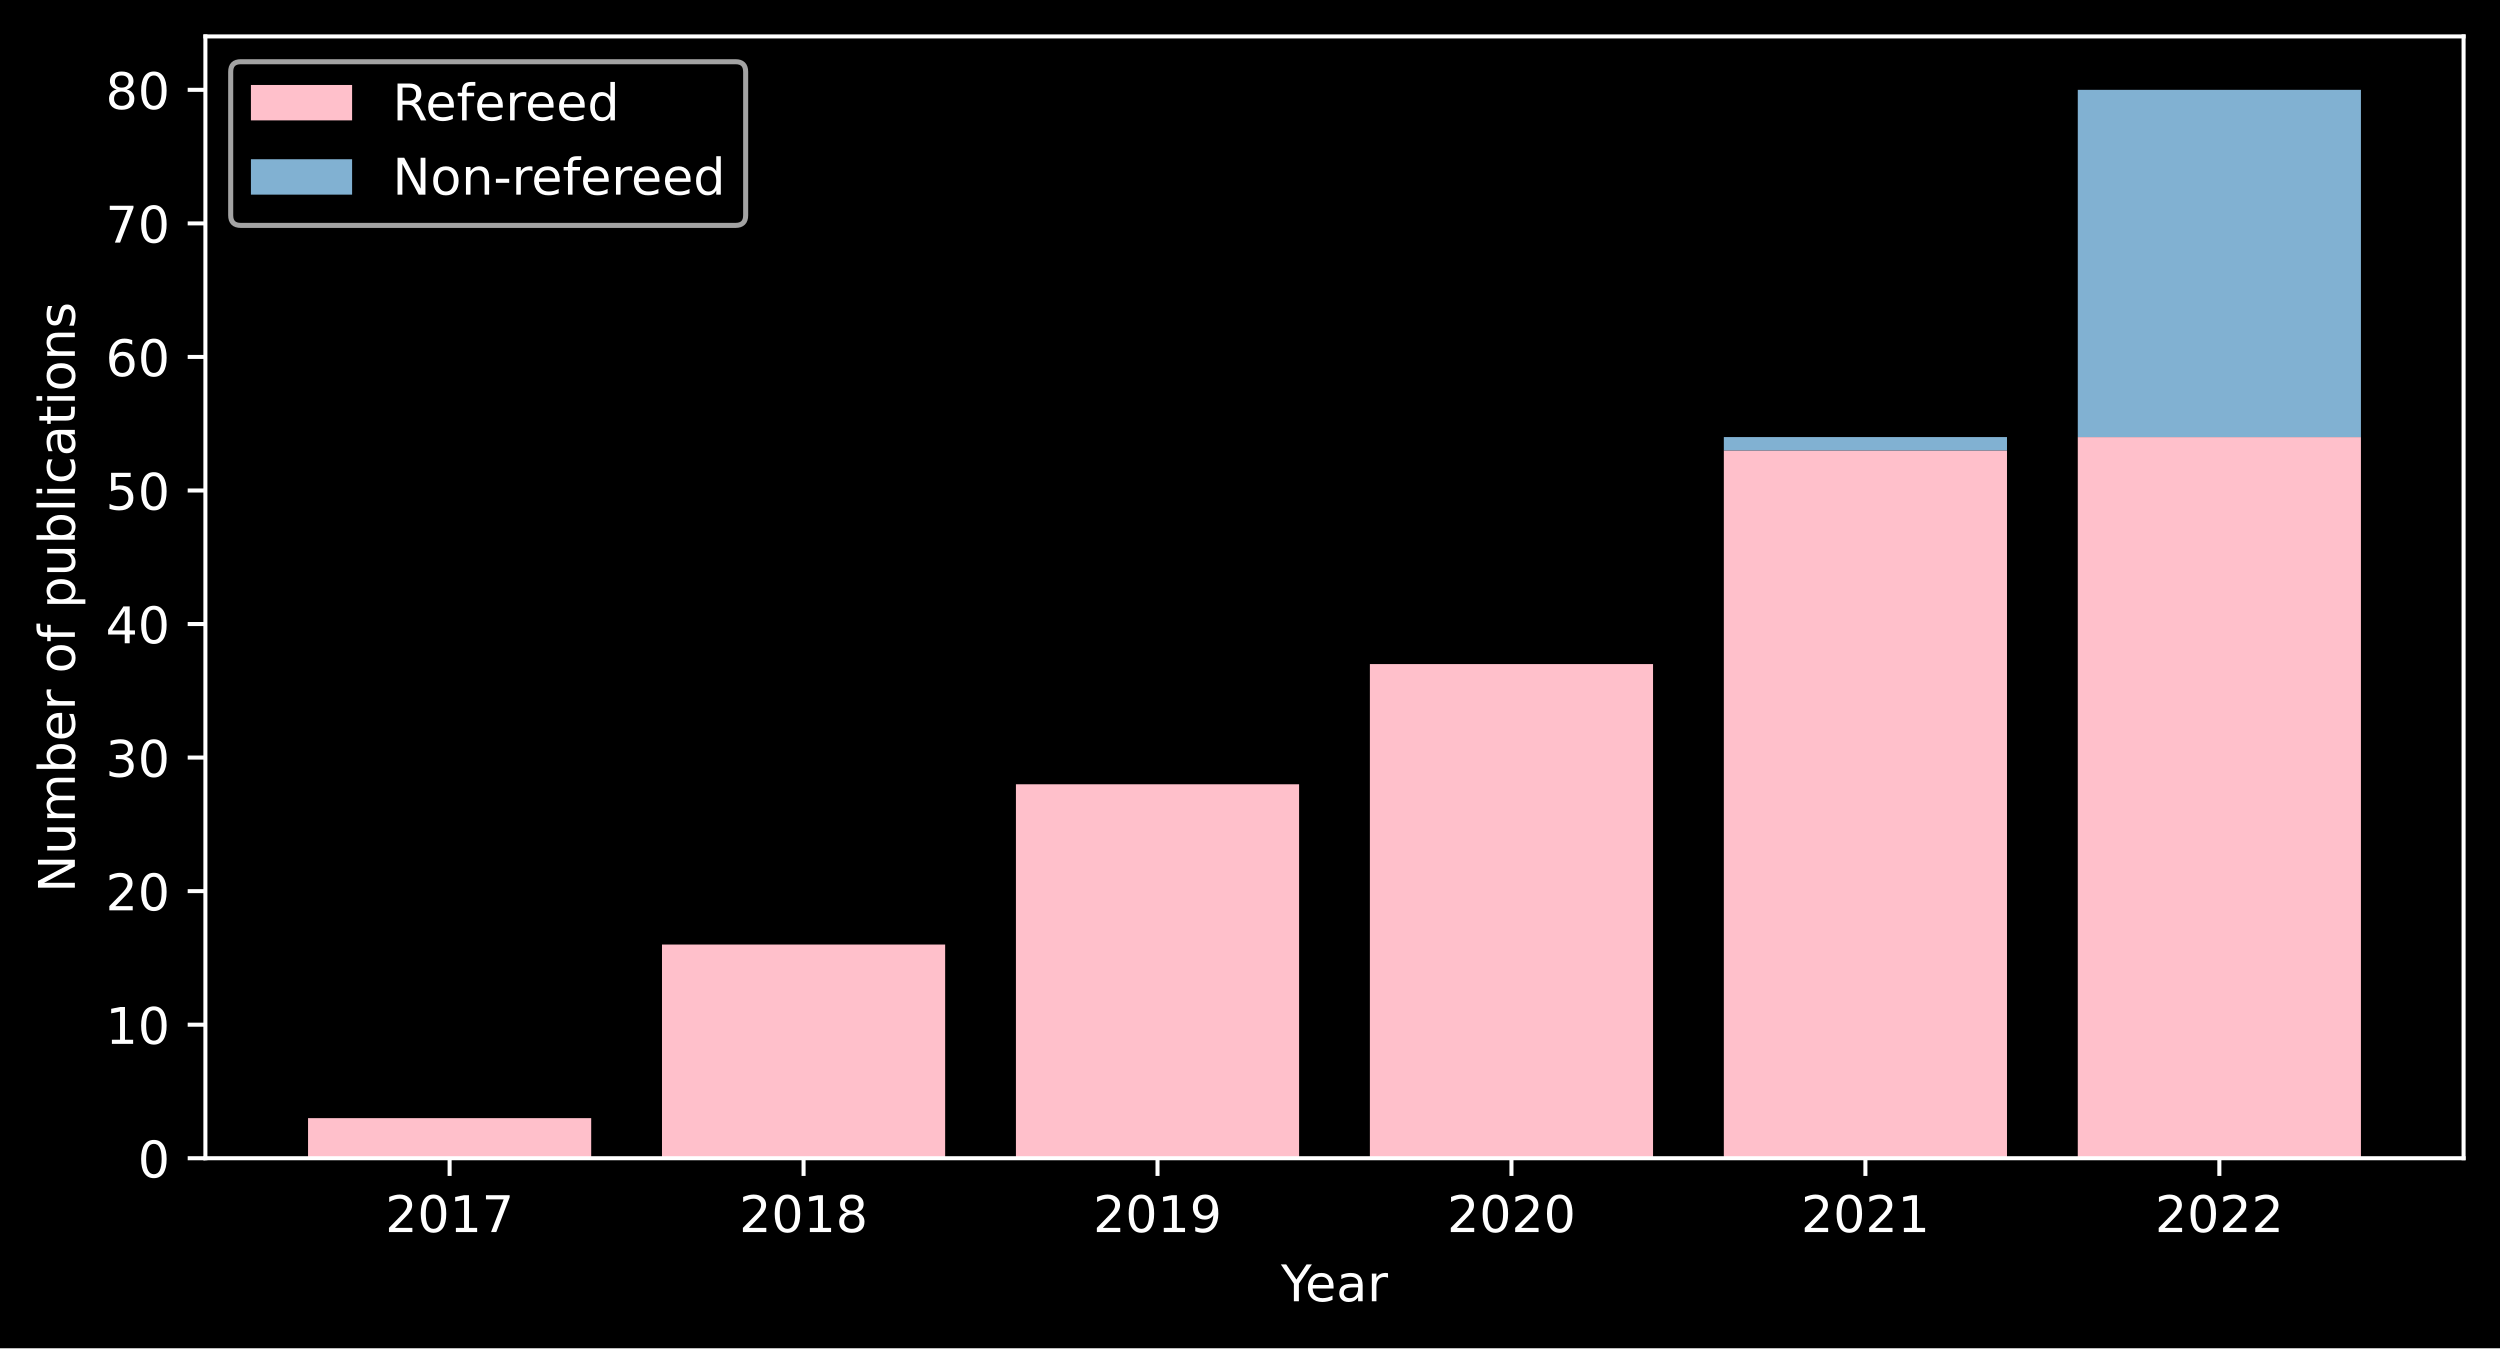
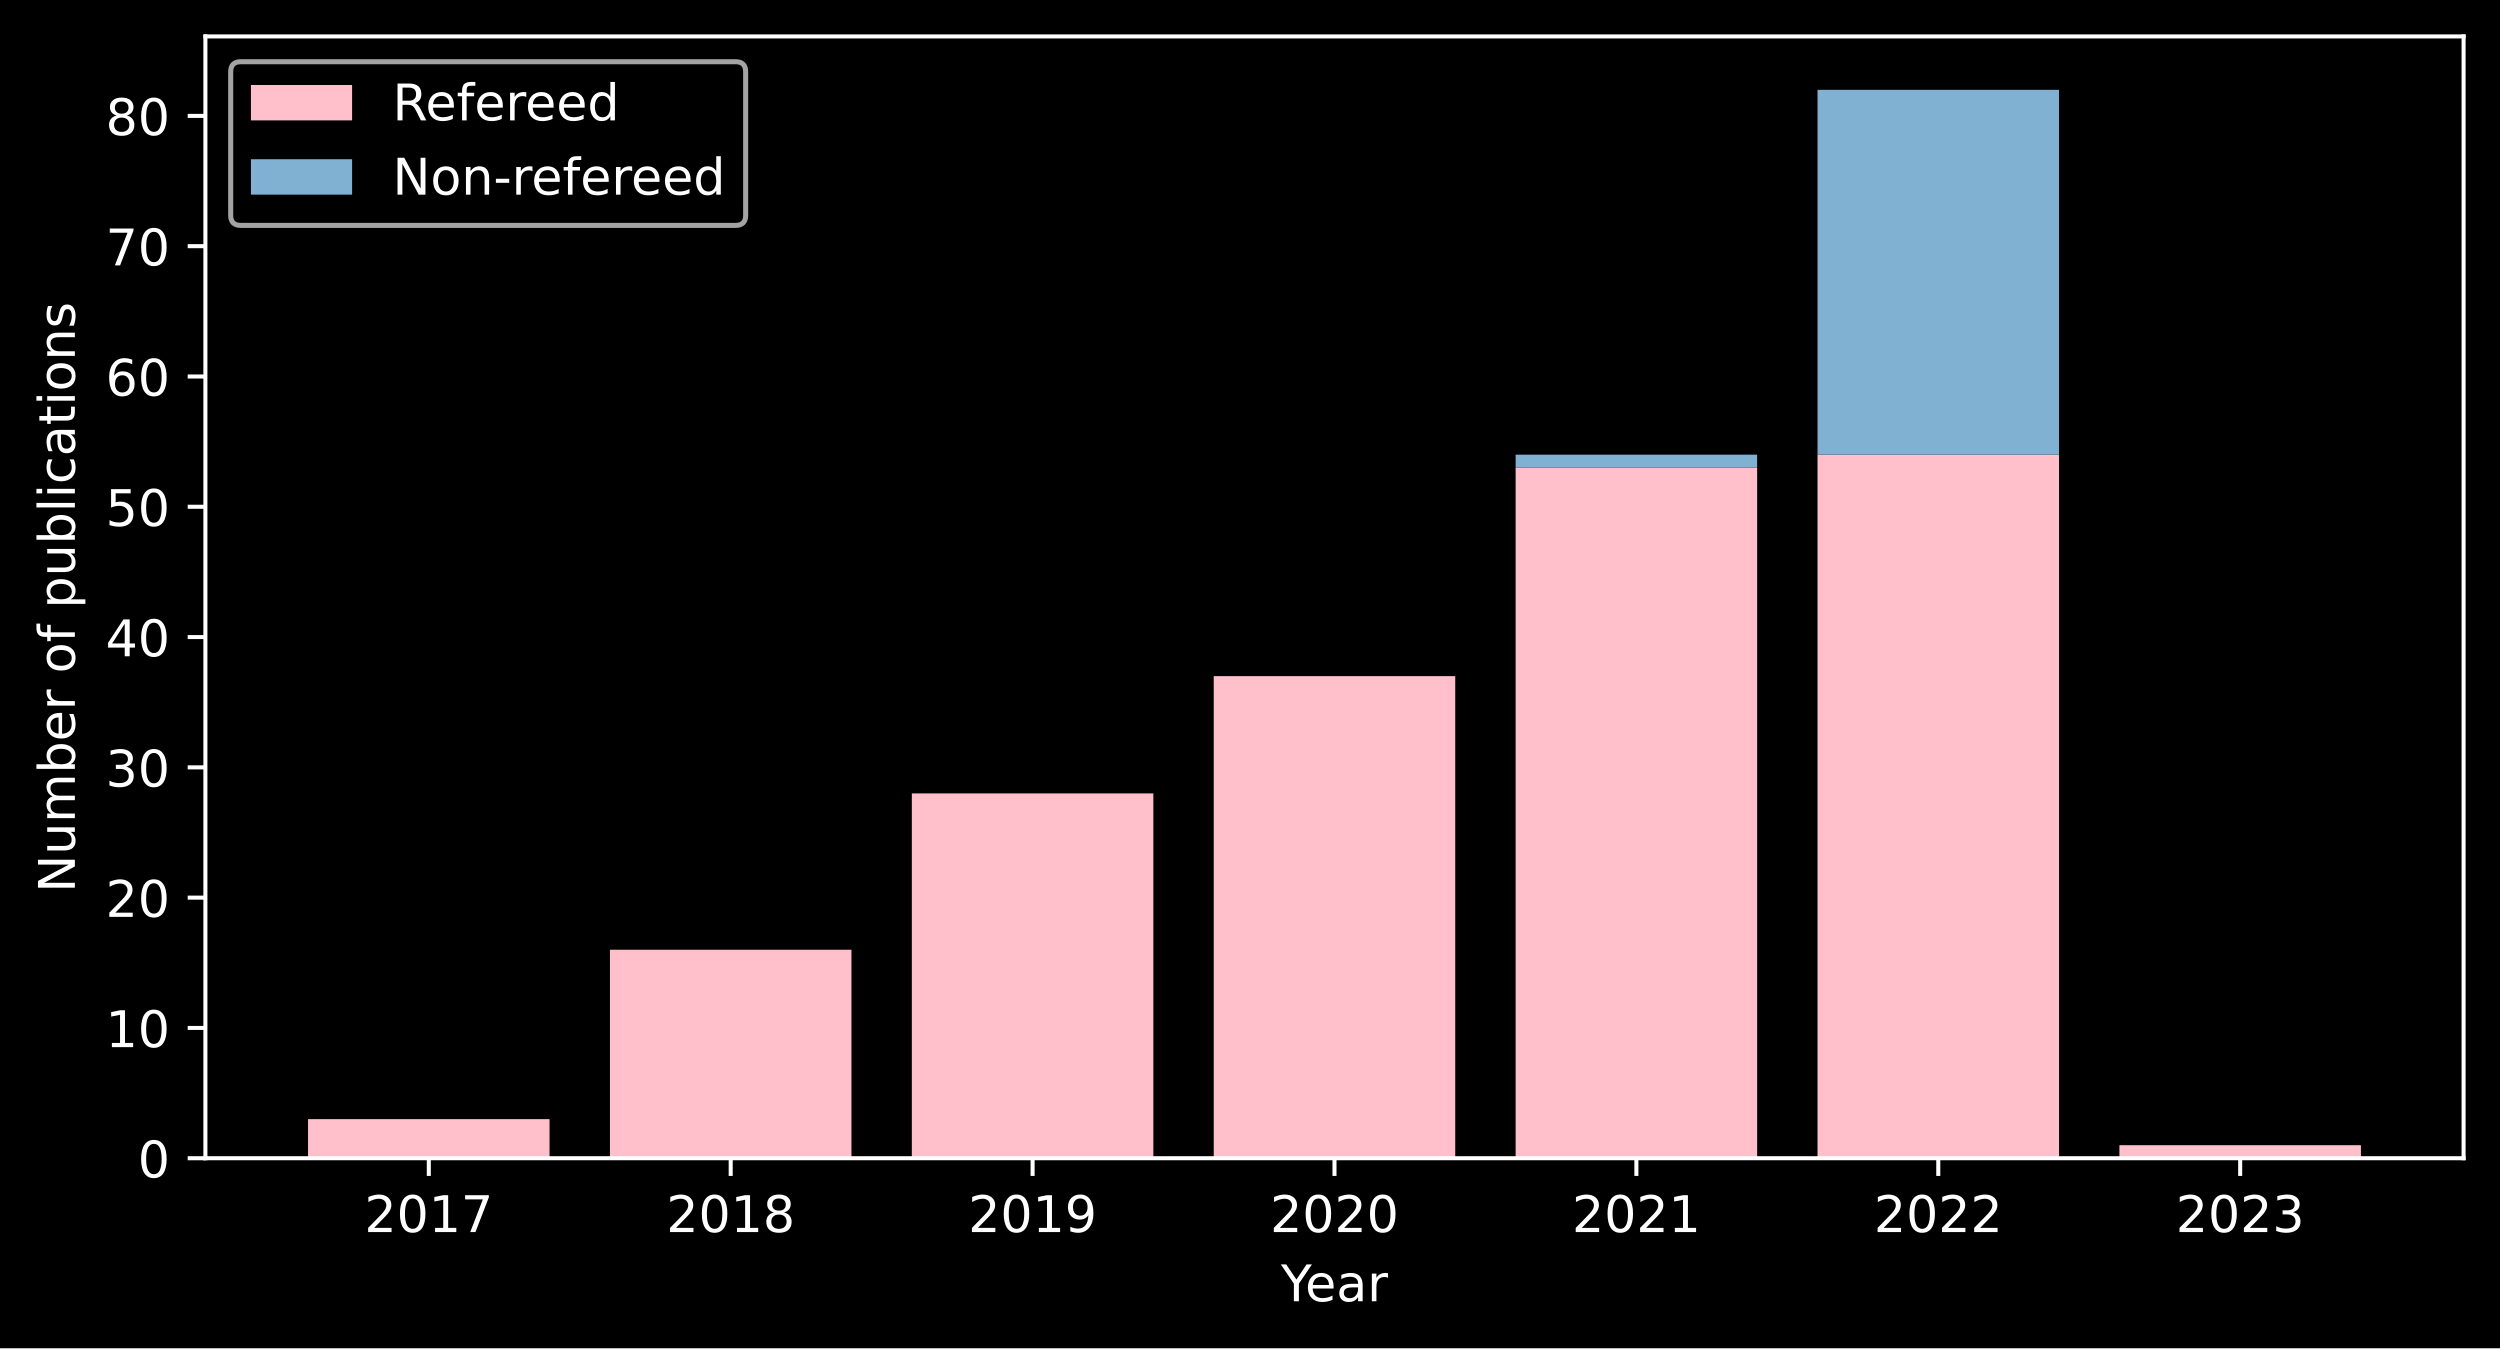
<svg xmlns="http://www.w3.org/2000/svg" xmlns:xlink="http://www.w3.org/1999/xlink" width="494.203pt" height="266.516pt" viewBox="0 0 494.203 266.516" version="1.1">
  <defs>
    <style type="text/css">*{stroke-linejoin: round; stroke-linecap: butt}</style>
  </defs>
  <g id="figure_1">
    <g id="patch_1">
      <path d="M 0 266.516  L 494.203 266.516  L 494.203 0  L 0 0  z " />
    </g>
    <g id="axes_1">
      <g id="patch_2">
        <path d="M 40.603 228.96  L 487.003 228.96  L 487.003 7.2  L 40.603 7.2  z " />
      </g>
      <g id="patch_3">
-         <path d="M 410.737 228.96  L 466.712 228.96  L 466.712 86.4  L 410.737 86.4  z " clip-path="url(#p3790279c8d)" style="fill: #ffc0cb" />
+         <path d="M 418.969 228.96  L 466.712 228.96  L 466.712 226.384  L 418.969 226.384  z " clip-path="url(#p05d99c2ac0)" style="fill: #ffc0cb" />
      </g>
      <g id="patch_4">
-         <path d="M 340.769 228.96  L 396.744 228.96  L 396.744 89.04  L 340.769 89.04  z " clip-path="url(#p3790279c8d)" style="fill: #ffc0cb" />
+         <path d="M 359.29 228.96  L 407.033 228.96  L 407.033 89.877  L 359.29 89.877  z " clip-path="url(#p05d99c2ac0)" style="fill: #ffc0cb" />
      </g>
      <g id="patch_5">
-         <path d="M 270.8 228.96  L 326.775 228.96  L 326.775 131.28  L 270.8 131.28  z " clip-path="url(#p3790279c8d)" style="fill: #ffc0cb" />
+         <path d="M 299.611 228.96  L 347.354 228.96  L 347.354 92.453  L 299.611 92.453  z " clip-path="url(#p05d99c2ac0)" style="fill: #ffc0cb" />
      </g>
      <g id="patch_6">
-         <path d="M 200.831 228.96  L 256.806 228.96  L 256.806 155.04  L 200.831 155.04  z " clip-path="url(#p3790279c8d)" style="fill: #ffc0cb" />
+         <path d="M 239.931 228.96  L 287.675 228.96  L 287.675 133.662  L 239.931 133.662  z " clip-path="url(#p05d99c2ac0)" style="fill: #ffc0cb" />
      </g>
      <g id="patch_7">
-         <path d="M 130.863 228.96  L 186.838 228.96  L 186.838 186.72  L 130.863 186.72  z " clip-path="url(#p3790279c8d)" style="fill: #ffc0cb" />
+         <path d="M 180.252 228.96  L 227.996 228.96  L 227.996 156.843  L 180.252 156.843  z " clip-path="url(#p05d99c2ac0)" style="fill: #ffc0cb" />
      </g>
      <g id="patch_8">
-         <path d="M 60.894 228.96  L 116.869 228.96  L 116.869 221.04  L 60.894 221.04  z " clip-path="url(#p3790279c8d)" style="fill: #ffc0cb" />
+         <path d="M 120.573 228.96  L 168.316 228.96  L 168.316 187.75  L 120.573 187.75  z " clip-path="url(#p05d99c2ac0)" style="fill: #ffc0cb" />
      </g>
      <g id="patch_9">
-         <path d="M 410.737 86.4  L 466.712 86.4  L 466.712 17.76  L 410.737 17.76  z " clip-path="url(#p3790279c8d)" style="fill: #81b1d2" />
+         <path d="M 60.894 228.96  L 108.637 228.96  L 108.637 221.233  L 60.894 221.233  z " clip-path="url(#p05d99c2ac0)" style="fill: #ffc0cb" />
      </g>
      <g id="patch_10">
-         <path d="M 340.769 89.04  L 396.744 89.04  L 396.744 86.4  L 340.769 86.4  z " clip-path="url(#p3790279c8d)" style="fill: #81b1d2" />
+         <path d="M 418.969 226.384  L 466.712 226.384  L 466.712 226.384  L 418.969 226.384  z " clip-path="url(#p05d99c2ac0)" style="fill: #81b1d2" />
      </g>
      <g id="patch_11">
-         <path d="M 270.8 131.28  L 326.775 131.28  L 326.775 131.28  L 270.8 131.28  z " clip-path="url(#p3790279c8d)" style="fill: #81b1d2" />
+         <path d="M 359.29 89.877  L 407.033 89.877  L 407.033 17.76  L 359.29 17.76  z " clip-path="url(#p05d99c2ac0)" style="fill: #81b1d2" />
      </g>
      <g id="patch_12">
-         <path d="M 200.831 155.04  L 256.806 155.04  L 256.806 155.04  L 200.831 155.04  z " clip-path="url(#p3790279c8d)" style="fill: #81b1d2" />
+         <path d="M 299.611 92.453  L 347.354 92.453  L 347.354 89.877  L 299.611 89.877  z " clip-path="url(#p05d99c2ac0)" style="fill: #81b1d2" />
      </g>
      <g id="patch_13">
-         <path d="M 130.863 186.72  L 186.838 186.72  L 186.838 186.72  L 130.863 186.72  z " clip-path="url(#p3790279c8d)" style="fill: #81b1d2" />
+         <path d="M 239.931 133.662  L 287.675 133.662  L 287.675 133.662  L 239.931 133.662  z " clip-path="url(#p05d99c2ac0)" style="fill: #81b1d2" />
      </g>
      <g id="patch_14">
-         <path d="M 60.894 221.04  L 116.869 221.04  L 116.869 221.04  L 60.894 221.04  z " clip-path="url(#p3790279c8d)" style="fill: #81b1d2" />
+         <path d="M 180.252 156.843  L 227.996 156.843  L 227.996 156.843  L 180.252 156.843  z " clip-path="url(#p05d99c2ac0)" style="fill: #81b1d2" />
+       </g>
+       <g id="patch_15">
+         <path d="M 120.573 187.75  L 168.316 187.75  L 168.316 187.75  L 120.573 187.75  z " clip-path="url(#p05d99c2ac0)" style="fill: #81b1d2" />
+       </g>
+       <g id="patch_16">
+         <path d="M 60.894 221.233  L 108.637 221.233  L 108.637 221.233  L 60.894 221.233  z " clip-path="url(#p05d99c2ac0)" style="fill: #81b1d2" />
      </g>
      <g id="matplotlib.axis_1">
        <g id="xtick_1">
          <g id="line2d_1">
            <defs>
-               <path id="md84aab7f88" d="M 0 0  L 0 3.5  " style="stroke: #ffffff; stroke-width: 0.8" />
-             </defs>
-             <g>
-               <use xlink:href="#md84aab7f88" x="438.725" y="228.96" style="fill: #ffffff; stroke: #ffffff; stroke-width: 0.8" />
+               <path id="m3afb819fbf" d="M 0 0  L 0 3.5  " style="stroke: #ffffff; stroke-width: 0.8" />
+             </defs>
+             <g>
+               <use xlink:href="#m3afb819fbf" x="442.841" y="228.96" style="fill: #ffffff; stroke: #ffffff; stroke-width: 0.8" />
            </g>
          </g>
          <g id="text_1">
-             <g style="fill: #ffffff" transform="translate(425.9998 243.5584) scale(0.1 -0.1)">
+             <g style="fill: #ffffff" transform="translate(430.1156 243.5584) scale(0.1 -0.1)">
              <defs>
                <path id="DejaVuSans-32" d="M 1228 531  L 3431 531  L 3431 0  L 469 0  L 469 531  Q 828 903 1448 1529  Q 2069 2156 2228 2338  Q 2531 2678 2651 2914  Q 2772 3150 2772 3378  Q 2772 3750 2511 3984  Q 2250 4219 1831 4219  Q 1534 4219 1204 4116  Q 875 4013 500 3803  L 500 4441  Q 881 4594 1212 4672  Q 1544 4750 1819 4750  Q 2544 4750 2975 4387  Q 3406 4025 3406 3419  Q 3406 3131 3298 2873  Q 3191 2616 2906 2266  Q 2828 2175 2409 1742  Q 1991 1309 1228 531  z " transform="scale(0.015625)" />
                <path id="DejaVuSans-30" d="M 2034 4250  Q 1547 4250 1301 3770  Q 1056 3291 1056 2328  Q 1056 1369 1301 889  Q 1547 409 2034 409  Q 2525 409 2770 889  Q 3016 1369 3016 2328  Q 3016 3291 2770 3770  Q 2525 4250 2034 4250  z M 2034 4750  Q 2819 4750 3233 4129  Q 3647 3509 3647 2328  Q 3647 1150 3233 529  Q 2819 -91 2034 -91  Q 1250 -91 836 529  Q 422 1150 422 2328  Q 422 3509 836 4129  Q 1250 4750 2034 4750  z " transform="scale(0.015625)" />
-               </defs>
+                 <path id="DejaVuSans-33" d="M 2597 2516  Q 3050 2419 3304 2112  Q 3559 1806 3559 1356  Q 3559 666 3084 287  Q 2609 -91 1734 -91  Q 1441 -91 1130 -33  Q 819 25 488 141  L 488 750  Q 750 597 1062 519  Q 1375 441 1716 441  Q 2309 441 2620 675  Q 2931 909 2931 1356  Q 2931 1769 2642 2001  Q 2353 2234 1838 2234  L 1294 2234  L 1294 2753  L 1863 2753  Q 2328 2753 2575 2939  Q 2822 3125 2822 3475  Q 2822 3834 2567 4026  Q 2313 4219 1838 4219  Q 1578 4219 1281 4162  Q 984 4106 628 3988  L 628 4550  Q 988 4650 1302 4700  Q 1616 4750 1894 4750  Q 2613 4750 3031 4423  Q 3450 4097 3450 3541  Q 3450 3153 3228 2886  Q 3006 2619 2597 2516  z " transform="scale(0.015625)" />
+               </defs>
+               <use xlink:href="#DejaVuSans-32" />
+               <use xlink:href="#DejaVuSans-30" x="63.623" />
+               <use xlink:href="#DejaVuSans-32" x="127.246" />
+               <use xlink:href="#DejaVuSans-33" x="190.869" />
+             </g>
+           </g>
+         </g>
+         <g id="xtick_2">
+           <g id="line2d_2">
+             <g>
+               <use xlink:href="#m3afb819fbf" x="383.161" y="228.96" style="fill: #ffffff; stroke: #ffffff; stroke-width: 0.8" />
+             </g>
+           </g>
+           <g id="text_2">
+             <g style="fill: #ffffff" transform="translate(370.4364 243.5584) scale(0.1 -0.1)">
              <use xlink:href="#DejaVuSans-32" />
              <use xlink:href="#DejaVuSans-30" x="63.623" />
              <use xlink:href="#DejaVuSans-32" x="127.246" />
              <use xlink:href="#DejaVuSans-32" x="190.869" />
            </g>
          </g>
        </g>
-         <g id="xtick_2">
-           <g id="line2d_2">
-             <g>
-               <use xlink:href="#md84aab7f88" x="368.756" y="228.96" style="fill: #ffffff; stroke: #ffffff; stroke-width: 0.8" />
-             </g>
-           </g>
-           <g id="text_2">
-             <g style="fill: #ffffff" transform="translate(356.0311 243.5584) scale(0.1 -0.1)">
+         <g id="xtick_3">
+           <g id="line2d_3">
+             <g>
+               <use xlink:href="#m3afb819fbf" x="323.482" y="228.96" style="fill: #ffffff; stroke: #ffffff; stroke-width: 0.8" />
+             </g>
+           </g>
+           <g id="text_3">
+             <g style="fill: #ffffff" transform="translate(310.7573 243.5584) scale(0.1 -0.1)">
              <defs>
                <path id="DejaVuSans-31" d="M 794 531  L 1825 531  L 1825 4091  L 703 3866  L 703 4441  L 1819 4666  L 2450 4666  L 2450 531  L 3481 531  L 3481 0  L 794 0  L 794 531  z " transform="scale(0.015625)" />
              </defs>
              <use xlink:href="#DejaVuSans-32" />
              <use xlink:href="#DejaVuSans-30" x="63.623" />
              <use xlink:href="#DejaVuSans-32" x="127.246" />
              <use xlink:href="#DejaVuSans-31" x="190.869" />
            </g>
          </g>
        </g>
-         <g id="xtick_3">
-           <g id="line2d_3">
-             <g>
-               <use xlink:href="#md84aab7f88" x="298.787" y="228.96" style="fill: #ffffff; stroke: #ffffff; stroke-width: 0.8" />
-             </g>
-           </g>
-           <g id="text_3">
-             <g style="fill: #ffffff" transform="translate(286.0625 243.5584) scale(0.1 -0.1)">
+         <g id="xtick_4">
+           <g id="line2d_4">
+             <g>
+               <use xlink:href="#m3afb819fbf" x="263.803" y="228.96" style="fill: #ffffff; stroke: #ffffff; stroke-width: 0.8" />
+             </g>
+           </g>
+           <g id="text_4">
+             <g style="fill: #ffffff" transform="translate(251.0781 243.5584) scale(0.1 -0.1)">
              <use xlink:href="#DejaVuSans-32" />
              <use xlink:href="#DejaVuSans-30" x="63.623" />
              <use xlink:href="#DejaVuSans-32" x="127.246" />
              <use xlink:href="#DejaVuSans-30" x="190.869" />
            </g>
          </g>
        </g>
-         <g id="xtick_4">
-           <g id="line2d_4">
-             <g>
-               <use xlink:href="#md84aab7f88" x="228.819" y="228.96" style="fill: #ffffff; stroke: #ffffff; stroke-width: 0.8" />
-             </g>
-           </g>
-           <g id="text_4">
-             <g style="fill: #ffffff" transform="translate(216.0938 243.5584) scale(0.1 -0.1)">
+         <g id="xtick_5">
+           <g id="line2d_5">
+             <g>
+               <use xlink:href="#m3afb819fbf" x="204.124" y="228.96" style="fill: #ffffff; stroke: #ffffff; stroke-width: 0.8" />
+             </g>
+           </g>
+           <g id="text_5">
+             <g style="fill: #ffffff" transform="translate(191.399 243.5584) scale(0.1 -0.1)">
              <defs>
                <path id="DejaVuSans-39" d="M 703 97  L 703 672  Q 941 559 1184 500  Q 1428 441 1663 441  Q 2288 441 2617 861  Q 2947 1281 2994 2138  Q 2813 1869 2534 1725  Q 2256 1581 1919 1581  Q 1219 1581 811 2004  Q 403 2428 403 3163  Q 403 3881 828 4315  Q 1253 4750 1959 4750  Q 2769 4750 3195 4129  Q 3622 3509 3622 2328  Q 3622 1225 3098 567  Q 2575 -91 1691 -91  Q 1453 -91 1209 -44  Q 966 3 703 97  z M 1959 2075  Q 2384 2075 2632 2365  Q 2881 2656 2881 3163  Q 2881 3666 2632 3958  Q 2384 4250 1959 4250  Q 1534 4250 1286 3958  Q 1038 3666 1038 3163  Q 1038 2656 1286 2365  Q 1534 2075 1959 2075  z " transform="scale(0.015625)" />
              </defs>
              <use xlink:href="#DejaVuSans-32" />
              <use xlink:href="#DejaVuSans-30" x="63.623" />
              <use xlink:href="#DejaVuSans-31" x="127.246" />
              <use xlink:href="#DejaVuSans-39" x="190.869" />
            </g>
          </g>
        </g>
-         <g id="xtick_5">
-           <g id="line2d_5">
-             <g>
-               <use xlink:href="#md84aab7f88" x="158.85" y="228.96" style="fill: #ffffff; stroke: #ffffff; stroke-width: 0.8" />
-             </g>
-           </g>
-           <g id="text_5">
-             <g style="fill: #ffffff" transform="translate(146.1251 243.5584) scale(0.1 -0.1)">
+         <g id="xtick_6">
+           <g id="line2d_6">
+             <g>
+               <use xlink:href="#m3afb819fbf" x="144.445" y="228.96" style="fill: #ffffff; stroke: #ffffff; stroke-width: 0.8" />
+             </g>
+           </g>
+           <g id="text_6">
+             <g style="fill: #ffffff" transform="translate(131.7198 243.5584) scale(0.1 -0.1)">
              <defs>
                <path id="DejaVuSans-38" d="M 2034 2216  Q 1584 2216 1326 1975  Q 1069 1734 1069 1313  Q 1069 891 1326 650  Q 1584 409 2034 409  Q 2484 409 2743 651  Q 3003 894 3003 1313  Q 3003 1734 2745 1975  Q 2488 2216 2034 2216  z M 1403 2484  Q 997 2584 770 2862  Q 544 3141 544 3541  Q 544 4100 942 4425  Q 1341 4750 2034 4750  Q 2731 4750 3128 4425  Q 3525 4100 3525 3541  Q 3525 3141 3298 2862  Q 3072 2584 2669 2484  Q 3125 2378 3379 2068  Q 3634 1759 3634 1313  Q 3634 634 3220 271  Q 2806 -91 2034 -91  Q 1263 -91 848 271  Q 434 634 434 1313  Q 434 1759 690 2068  Q 947 2378 1403 2484  z M 1172 3481  Q 1172 3119 1398 2916  Q 1625 2713 2034 2713  Q 2441 2713 2670 2916  Q 2900 3119 2900 3481  Q 2900 3844 2670 4047  Q 2441 4250 2034 4250  Q 1625 4250 1398 4047  Q 1172 3844 1172 3481  z " transform="scale(0.015625)" />
              </defs>
              <use xlink:href="#DejaVuSans-32" />
              <use xlink:href="#DejaVuSans-30" x="63.623" />
              <use xlink:href="#DejaVuSans-31" x="127.246" />
              <use xlink:href="#DejaVuSans-38" x="190.869" />
            </g>
          </g>
        </g>
-         <g id="xtick_6">
-           <g id="line2d_6">
-             <g>
-               <use xlink:href="#md84aab7f88" x="88.881" y="228.96" style="fill: #ffffff; stroke: #ffffff; stroke-width: 0.8" />
-             </g>
-           </g>
-           <g id="text_6">
-             <g style="fill: #ffffff" transform="translate(76.1565 243.5584) scale(0.1 -0.1)">
+         <g id="xtick_7">
+           <g id="line2d_7">
+             <g>
+               <use xlink:href="#m3afb819fbf" x="84.766" y="228.96" style="fill: #ffffff; stroke: #ffffff; stroke-width: 0.8" />
+             </g>
+           </g>
+           <g id="text_7">
+             <g style="fill: #ffffff" transform="translate(72.04069 243.5584) scale(0.1 -0.1)">
              <defs>
                <path id="DejaVuSans-37" d="M 525 4666  L 3525 4666  L 3525 4397  L 1831 0  L 1172 0  L 2766 4134  L 525 4134  L 525 4666  z " transform="scale(0.015625)" />
              </defs>
              <use xlink:href="#DejaVuSans-32" />
              <use xlink:href="#DejaVuSans-30" x="63.623" />
              <use xlink:href="#DejaVuSans-31" x="127.246" />
              <use xlink:href="#DejaVuSans-37" x="190.869" />
            </g>
          </g>
        </g>
-         <g id="text_7">
+         <g id="text_8">
          <g style="fill: #ffffff" transform="translate(253.2156 257.2366) scale(0.1 -0.1)">
            <defs>
              <path id="DejaVuSans-59" d="M -13 4666  L 666 4666  L 1959 2747  L 3244 4666  L 3922 4666  L 2272 2222  L 2272 0  L 1638 0  L 1638 2222  L -13 4666  z " transform="scale(0.015625)" />
              <path id="DejaVuSans-65" d="M 3597 1894  L 3597 1613  L 953 1613  Q 991 1019 1311 708  Q 1631 397 2203 397  Q 2534 397 2845 478  Q 3156 559 3463 722  L 3463 178  Q 3153 47 2828 -22  Q 2503 -91 2169 -91  Q 1331 -91 842 396  Q 353 884 353 1716  Q 353 2575 817 3079  Q 1281 3584 2069 3584  Q 2775 3584 3186 3129  Q 3597 2675 3597 1894  z M 3022 2063  Q 3016 2534 2758 2815  Q 2500 3097 2075 3097  Q 1594 3097 1305 2825  Q 1016 2553 972 2059  L 3022 2063  z " transform="scale(0.015625)" />
              <path id="DejaVuSans-61" d="M 2194 1759  Q 1497 1759 1228 1600  Q 959 1441 959 1056  Q 959 750 1161 570  Q 1363 391 1709 391  Q 2188 391 2477 730  Q 2766 1069 2766 1631  L 2766 1759  L 2194 1759  z M 3341 1997  L 3341 0  L 2766 0  L 2766 531  Q 2569 213 2275 61  Q 1981 -91 1556 -91  Q 1019 -91 701 211  Q 384 513 384 1019  Q 384 1609 779 1909  Q 1175 2209 1959 2209  L 2766 2209  L 2766 2266  Q 2766 2663 2505 2880  Q 2244 3097 1772 3097  Q 1472 3097 1187 3025  Q 903 2953 641 2809  L 641 3341  Q 956 3463 1253 3523  Q 1550 3584 1831 3584  Q 2591 3584 2966 3190  Q 3341 2797 3341 1997  z " transform="scale(0.015625)" />
              <path id="DejaVuSans-72" d="M 2631 2963  Q 2534 3019 2420 3045  Q 2306 3072 2169 3072  Q 1681 3072 1420 2755  Q 1159 2438 1159 1844  L 1159 0  L 581 0  L 581 3500  L 1159 3500  L 1159 2956  Q 1341 3275 1631 3429  Q 1922 3584 2338 3584  Q 2397 3584 2469 3576  Q 2541 3569 2628 3553  L 2631 2963  z " transform="scale(0.015625)" />
            </defs>
            <use xlink:href="#DejaVuSans-59" />
            <use xlink:href="#DejaVuSans-65" x="47.834" />
            <use xlink:href="#DejaVuSans-61" x="109.357" />
            <use xlink:href="#DejaVuSans-72" x="170.637" />
          </g>
        </g>
      </g>
      <g id="matplotlib.axis_2">
        <g id="ytick_1">
-           <g id="line2d_7">
-             <defs>
-               <path id="maadb64271d" d="M 0 0  L -3.5 0  " style="stroke: #ffffff; stroke-width: 0.8" />
-             </defs>
-             <g>
-               <use xlink:href="#maadb64271d" x="40.603" y="228.96" style="fill: #ffffff; stroke: #ffffff; stroke-width: 0.8" />
-             </g>
-           </g>
-           <g id="text_8">
+           <g id="line2d_8">
+             <defs>
+               <path id="mfc8c34031a" d="M 0 0  L -3.5 0  " style="stroke: #ffffff; stroke-width: 0.8" />
+             </defs>
+             <g>
+               <use xlink:href="#mfc8c34031a" x="40.603" y="228.96" style="fill: #ffffff; stroke: #ffffff; stroke-width: 0.8" />
+             </g>
+           </g>
+           <g id="text_9">
            <g style="fill: #ffffff" transform="translate(27.24063 232.7592) scale(0.1 -0.1)">
              <use xlink:href="#DejaVuSans-30" />
            </g>
          </g>
        </g>
        <g id="ytick_2">
-           <g id="line2d_8">
-             <g>
-               <use xlink:href="#maadb64271d" x="40.603" y="202.56" style="fill: #ffffff; stroke: #ffffff; stroke-width: 0.8" />
-             </g>
-           </g>
-           <g id="text_9">
-             <g style="fill: #ffffff" transform="translate(20.87813 206.3592) scale(0.1 -0.1)">
+           <g id="line2d_9">
+             <g>
+               <use xlink:href="#mfc8c34031a" x="40.603" y="203.204" style="fill: #ffffff; stroke: #ffffff; stroke-width: 0.8" />
+             </g>
+           </g>
+           <g id="text_10">
+             <g style="fill: #ffffff" transform="translate(20.87813 207.0031) scale(0.1 -0.1)">
              <use xlink:href="#DejaVuSans-31" />
              <use xlink:href="#DejaVuSans-30" x="63.623" />
            </g>
          </g>
        </g>
        <g id="ytick_3">
-           <g id="line2d_9">
-             <g>
-               <use xlink:href="#maadb64271d" x="40.603" y="176.16" style="fill: #ffffff; stroke: #ffffff; stroke-width: 0.8" />
-             </g>
-           </g>
-           <g id="text_10">
-             <g style="fill: #ffffff" transform="translate(20.87813 179.9592) scale(0.1 -0.1)">
+           <g id="line2d_10">
+             <g>
+               <use xlink:href="#mfc8c34031a" x="40.603" y="177.448" style="fill: #ffffff; stroke: #ffffff; stroke-width: 0.8" />
+             </g>
+           </g>
+           <g id="text_11">
+             <g style="fill: #ffffff" transform="translate(20.87813 181.247) scale(0.1 -0.1)">
              <use xlink:href="#DejaVuSans-32" />
              <use xlink:href="#DejaVuSans-30" x="63.623" />
            </g>
          </g>
        </g>
        <g id="ytick_4">
-           <g id="line2d_10">
-             <g>
-               <use xlink:href="#maadb64271d" x="40.603" y="149.76" style="fill: #ffffff; stroke: #ffffff; stroke-width: 0.8" />
-             </g>
-           </g>
-           <g id="text_11">
-             <g style="fill: #ffffff" transform="translate(20.87813 153.5592) scale(0.1 -0.1)">
-               <defs>
-                 <path id="DejaVuSans-33" d="M 2597 2516  Q 3050 2419 3304 2112  Q 3559 1806 3559 1356  Q 3559 666 3084 287  Q 2609 -91 1734 -91  Q 1441 -91 1130 -33  Q 819 25 488 141  L 488 750  Q 750 597 1062 519  Q 1375 441 1716 441  Q 2309 441 2620 675  Q 2931 909 2931 1356  Q 2931 1769 2642 2001  Q 2353 2234 1838 2234  L 1294 2234  L 1294 2753  L 1863 2753  Q 2328 2753 2575 2939  Q 2822 3125 2822 3475  Q 2822 3834 2567 4026  Q 2313 4219 1838 4219  Q 1578 4219 1281 4162  Q 984 4106 628 3988  L 628 4550  Q 988 4650 1302 4700  Q 1616 4750 1894 4750  Q 2613 4750 3031 4423  Q 3450 4097 3450 3541  Q 3450 3153 3228 2886  Q 3006 2619 2597 2516  z " transform="scale(0.015625)" />
-               </defs>
+           <g id="line2d_11">
+             <g>
+               <use xlink:href="#mfc8c34031a" x="40.603" y="151.692" style="fill: #ffffff; stroke: #ffffff; stroke-width: 0.8" />
+             </g>
+           </g>
+           <g id="text_12">
+             <g style="fill: #ffffff" transform="translate(20.87813 155.4909) scale(0.1 -0.1)">
              <use xlink:href="#DejaVuSans-33" />
              <use xlink:href="#DejaVuSans-30" x="63.623" />
            </g>
          </g>
        </g>
        <g id="ytick_5">
-           <g id="line2d_11">
-             <g>
-               <use xlink:href="#maadb64271d" x="40.603" y="123.36" style="fill: #ffffff; stroke: #ffffff; stroke-width: 0.8" />
-             </g>
-           </g>
-           <g id="text_12">
-             <g style="fill: #ffffff" transform="translate(20.87813 127.1592) scale(0.1 -0.1)">
+           <g id="line2d_12">
+             <g>
+               <use xlink:href="#mfc8c34031a" x="40.603" y="125.936" style="fill: #ffffff; stroke: #ffffff; stroke-width: 0.8" />
+             </g>
+           </g>
+           <g id="text_13">
+             <g style="fill: #ffffff" transform="translate(20.87813 129.7348) scale(0.1 -0.1)">
              <defs>
                <path id="DejaVuSans-34" d="M 2419 4116  L 825 1625  L 2419 1625  L 2419 4116  z M 2253 4666  L 3047 4666  L 3047 1625  L 3713 1625  L 3713 1100  L 3047 1100  L 3047 0  L 2419 0  L 2419 1100  L 313 1100  L 313 1709  L 2253 4666  z " transform="scale(0.015625)" />
              </defs>
              <use xlink:href="#DejaVuSans-34" />
              <use xlink:href="#DejaVuSans-30" x="63.623" />
            </g>
          </g>
        </g>
        <g id="ytick_6">
-           <g id="line2d_12">
-             <g>
-               <use xlink:href="#maadb64271d" x="40.603" y="96.96" style="fill: #ffffff; stroke: #ffffff; stroke-width: 0.8" />
-             </g>
-           </g>
-           <g id="text_13">
-             <g style="fill: #ffffff" transform="translate(20.87813 100.7592) scale(0.1 -0.1)">
+           <g id="line2d_13">
+             <g>
+               <use xlink:href="#mfc8c34031a" x="40.603" y="100.18" style="fill: #ffffff; stroke: #ffffff; stroke-width: 0.8" />
+             </g>
+           </g>
+           <g id="text_14">
+             <g style="fill: #ffffff" transform="translate(20.87813 103.9787) scale(0.1 -0.1)">
              <defs>
                <path id="DejaVuSans-35" d="M 691 4666  L 3169 4666  L 3169 4134  L 1269 4134  L 1269 2991  Q 1406 3038 1543 3061  Q 1681 3084 1819 3084  Q 2600 3084 3056 2656  Q 3513 2228 3513 1497  Q 3513 744 3044 326  Q 2575 -91 1722 -91  Q 1428 -91 1123 -41  Q 819 9 494 109  L 494 744  Q 775 591 1075 516  Q 1375 441 1709 441  Q 2250 441 2565 725  Q 2881 1009 2881 1497  Q 2881 1984 2565 2268  Q 2250 2553 1709 2553  Q 1456 2553 1204 2497  Q 953 2441 691 2322  L 691 4666  z " transform="scale(0.015625)" />
              </defs>
              <use xlink:href="#DejaVuSans-35" />
              <use xlink:href="#DejaVuSans-30" x="63.623" />
            </g>
          </g>
        </g>
        <g id="ytick_7">
-           <g id="line2d_13">
-             <g>
-               <use xlink:href="#maadb64271d" x="40.603" y="70.56" style="fill: #ffffff; stroke: #ffffff; stroke-width: 0.8" />
-             </g>
-           </g>
-           <g id="text_14">
-             <g style="fill: #ffffff" transform="translate(20.87813 74.35922) scale(0.1 -0.1)">
+           <g id="line2d_14">
+             <g>
+               <use xlink:href="#mfc8c34031a" x="40.603" y="74.423" style="fill: #ffffff; stroke: #ffffff; stroke-width: 0.8" />
+             </g>
+           </g>
+           <g id="text_15">
+             <g style="fill: #ffffff" transform="translate(20.87813 78.22263) scale(0.1 -0.1)">
              <defs>
                <path id="DejaVuSans-36" d="M 2113 2584  Q 1688 2584 1439 2293  Q 1191 2003 1191 1497  Q 1191 994 1439 701  Q 1688 409 2113 409  Q 2538 409 2786 701  Q 3034 994 3034 1497  Q 3034 2003 2786 2293  Q 2538 2584 2113 2584  z M 3366 4563  L 3366 3988  Q 3128 4100 2886 4159  Q 2644 4219 2406 4219  Q 1781 4219 1451 3797  Q 1122 3375 1075 2522  Q 1259 2794 1537 2939  Q 1816 3084 2150 3084  Q 2853 3084 3261 2657  Q 3669 2231 3669 1497  Q 3669 778 3244 343  Q 2819 -91 2113 -91  Q 1303 -91 875 529  Q 447 1150 447 2328  Q 447 3434 972 4092  Q 1497 4750 2381 4750  Q 2619 4750 2861 4703  Q 3103 4656 3366 4563  z " transform="scale(0.015625)" />
              </defs>
              <use xlink:href="#DejaVuSans-36" />
              <use xlink:href="#DejaVuSans-30" x="63.623" />
            </g>
          </g>
        </g>
        <g id="ytick_8">
-           <g id="line2d_14">
-             <g>
-               <use xlink:href="#maadb64271d" x="40.603" y="44.16" style="fill: #ffffff; stroke: #ffffff; stroke-width: 0.8" />
-             </g>
-           </g>
-           <g id="text_15">
-             <g style="fill: #ffffff" transform="translate(20.87813 47.95922) scale(0.1 -0.1)">
+           <g id="line2d_15">
+             <g>
+               <use xlink:href="#mfc8c34031a" x="40.603" y="48.667" style="fill: #ffffff; stroke: #ffffff; stroke-width: 0.8" />
+             </g>
+           </g>
+           <g id="text_16">
+             <g style="fill: #ffffff" transform="translate(20.87813 52.46654) scale(0.1 -0.1)">
              <use xlink:href="#DejaVuSans-37" />
              <use xlink:href="#DejaVuSans-30" x="63.623" />
            </g>
          </g>
        </g>
        <g id="ytick_9">
-           <g id="line2d_15">
-             <g>
-               <use xlink:href="#maadb64271d" x="40.603" y="17.76" style="fill: #ffffff; stroke: #ffffff; stroke-width: 0.8" />
-             </g>
-           </g>
-           <g id="text_16">
-             <g style="fill: #ffffff" transform="translate(20.87813 21.55922) scale(0.1 -0.1)">
+           <g id="line2d_16">
+             <g>
+               <use xlink:href="#mfc8c34031a" x="40.603" y="22.911" style="fill: #ffffff; stroke: #ffffff; stroke-width: 0.8" />
+             </g>
+           </g>
+           <g id="text_17">
+             <g style="fill: #ffffff" transform="translate(20.87813 26.71044) scale(0.1 -0.1)">
              <use xlink:href="#DejaVuSans-38" />
              <use xlink:href="#DejaVuSans-30" x="63.623" />
            </g>
          </g>
        </g>
-         <g id="text_17">
+         <g id="text_18">
          <g style="fill: #ffffff" transform="translate(14.79844 176.4542) rotate(-90) scale(0.1 -0.1)">
            <defs>
              <path id="DejaVuSans-4e" d="M 628 4666  L 1478 4666  L 3547 763  L 3547 4666  L 4159 4666  L 4159 0  L 3309 0  L 1241 3903  L 1241 0  L 628 0  L 628 4666  z " transform="scale(0.015625)" />
              <path id="DejaVuSans-75" d="M 544 1381  L 544 3500  L 1119 3500  L 1119 1403  Q 1119 906 1312 657  Q 1506 409 1894 409  Q 2359 409 2629 706  Q 2900 1003 2900 1516  L 2900 3500  L 3475 3500  L 3475 0  L 2900 0  L 2900 538  Q 2691 219 2414 64  Q 2138 -91 1772 -91  Q 1169 -91 856 284  Q 544 659 544 1381  z M 1991 3584  L 1991 3584  z " transform="scale(0.015625)" />
              <path id="DejaVuSans-6d" d="M 3328 2828  Q 3544 3216 3844 3400  Q 4144 3584 4550 3584  Q 5097 3584 5394 3201  Q 5691 2819 5691 2113  L 5691 0  L 5113 0  L 5113 2094  Q 5113 2597 4934 2840  Q 4756 3084 4391 3084  Q 3944 3084 3684 2787  Q 3425 2491 3425 1978  L 3425 0  L 2847 0  L 2847 2094  Q 2847 2600 2669 2842  Q 2491 3084 2119 3084  Q 1678 3084 1418 2786  Q 1159 2488 1159 1978  L 1159 0  L 581 0  L 581 3500  L 1159 3500  L 1159 2956  Q 1356 3278 1631 3431  Q 1906 3584 2284 3584  Q 2666 3584 2933 3390  Q 3200 3197 3328 2828  z " transform="scale(0.015625)" />
              <path id="DejaVuSans-62" d="M 3116 1747  Q 3116 2381 2855 2742  Q 2594 3103 2138 3103  Q 1681 3103 1420 2742  Q 1159 2381 1159 1747  Q 1159 1113 1420 752  Q 1681 391 2138 391  Q 2594 391 2855 752  Q 3116 1113 3116 1747  z M 1159 2969  Q 1341 3281 1617 3432  Q 1894 3584 2278 3584  Q 2916 3584 3314 3078  Q 3713 2572 3713 1747  Q 3713 922 3314 415  Q 2916 -91 2278 -91  Q 1894 -91 1617 61  Q 1341 213 1159 525  L 1159 0  L 581 0  L 581 4863  L 1159 4863  L 1159 2969  z " transform="scale(0.015625)" />
              <path id="DejaVuSans-20" transform="scale(0.015625)" />
              <path id="DejaVuSans-6f" d="M 1959 3097  Q 1497 3097 1228 2736  Q 959 2375 959 1747  Q 959 1119 1226 758  Q 1494 397 1959 397  Q 2419 397 2687 759  Q 2956 1122 2956 1747  Q 2956 2369 2687 2733  Q 2419 3097 1959 3097  z M 1959 3584  Q 2709 3584 3137 3096  Q 3566 2609 3566 1747  Q 3566 888 3137 398  Q 2709 -91 1959 -91  Q 1206 -91 779 398  Q 353 888 353 1747  Q 353 2609 779 3096  Q 1206 3584 1959 3584  z " transform="scale(0.015625)" />
              <path id="DejaVuSans-66" d="M 2375 4863  L 2375 4384  L 1825 4384  Q 1516 4384 1395 4259  Q 1275 4134 1275 3809  L 1275 3500  L 2222 3500  L 2222 3053  L 1275 3053  L 1275 0  L 697 0  L 697 3053  L 147 3053  L 147 3500  L 697 3500  L 697 3744  Q 697 4328 969 4595  Q 1241 4863 1831 4863  L 2375 4863  z " transform="scale(0.015625)" />
              <path id="DejaVuSans-70" d="M 1159 525  L 1159 -1331  L 581 -1331  L 581 3500  L 1159 3500  L 1159 2969  Q 1341 3281 1617 3432  Q 1894 3584 2278 3584  Q 2916 3584 3314 3078  Q 3713 2572 3713 1747  Q 3713 922 3314 415  Q 2916 -91 2278 -91  Q 1894 -91 1617 61  Q 1341 213 1159 525  z M 3116 1747  Q 3116 2381 2855 2742  Q 2594 3103 2138 3103  Q 1681 3103 1420 2742  Q 1159 2381 1159 1747  Q 1159 1113 1420 752  Q 1681 391 2138 391  Q 2594 391 2855 752  Q 3116 1113 3116 1747  z " transform="scale(0.015625)" />
              <path id="DejaVuSans-6c" d="M 603 4863  L 1178 4863  L 1178 0  L 603 0  L 603 4863  z " transform="scale(0.015625)" />
              <path id="DejaVuSans-69" d="M 603 3500  L 1178 3500  L 1178 0  L 603 0  L 603 3500  z M 603 4863  L 1178 4863  L 1178 4134  L 603 4134  L 603 4863  z " transform="scale(0.015625)" />
              <path id="DejaVuSans-63" d="M 3122 3366  L 3122 2828  Q 2878 2963 2633 3030  Q 2388 3097 2138 3097  Q 1578 3097 1268 2742  Q 959 2388 959 1747  Q 959 1106 1268 751  Q 1578 397 2138 397  Q 2388 397 2633 464  Q 2878 531 3122 666  L 3122 134  Q 2881 22 2623 -34  Q 2366 -91 2075 -91  Q 1284 -91 818 406  Q 353 903 353 1747  Q 353 2603 823 3093  Q 1294 3584 2113 3584  Q 2378 3584 2631 3529  Q 2884 3475 3122 3366  z " transform="scale(0.015625)" />
              <path id="DejaVuSans-74" d="M 1172 4494  L 1172 3500  L 2356 3500  L 2356 3053  L 1172 3053  L 1172 1153  Q 1172 725 1289 603  Q 1406 481 1766 481  L 2356 481  L 2356 0  L 1766 0  Q 1100 0 847 248  Q 594 497 594 1153  L 594 3053  L 172 3053  L 172 3500  L 594 3500  L 594 4494  L 1172 4494  z " transform="scale(0.015625)" />
              <path id="DejaVuSans-6e" d="M 3513 2113  L 3513 0  L 2938 0  L 2938 2094  Q 2938 2591 2744 2837  Q 2550 3084 2163 3084  Q 1697 3084 1428 2787  Q 1159 2491 1159 1978  L 1159 0  L 581 0  L 581 3500  L 1159 3500  L 1159 2956  Q 1366 3272 1645 3428  Q 1925 3584 2291 3584  Q 2894 3584 3203 3211  Q 3513 2838 3513 2113  z " transform="scale(0.015625)" />
              <path id="DejaVuSans-73" d="M 2834 3397  L 2834 2853  Q 2591 2978 2328 3040  Q 2066 3103 1784 3103  Q 1356 3103 1142 2972  Q 928 2841 928 2578  Q 928 2378 1081 2264  Q 1234 2150 1697 2047  L 1894 2003  Q 2506 1872 2764 1633  Q 3022 1394 3022 966  Q 3022 478 2636 193  Q 2250 -91 1575 -91  Q 1294 -91 989 -36  Q 684 19 347 128  L 347 722  Q 666 556 975 473  Q 1284 391 1588 391  Q 1994 391 2212 530  Q 2431 669 2431 922  Q 2431 1156 2273 1281  Q 2116 1406 1581 1522  L 1381 1569  Q 847 1681 609 1914  Q 372 2147 372 2553  Q 372 3047 722 3315  Q 1072 3584 1716 3584  Q 2034 3584 2315 3537  Q 2597 3491 2834 3397  z " transform="scale(0.015625)" />
            </defs>
            <use xlink:href="#DejaVuSans-4e" />
            <use xlink:href="#DejaVuSans-75" x="74.805" />
            <use xlink:href="#DejaVuSans-6d" x="138.184" />
            <use xlink:href="#DejaVuSans-62" x="235.596" />
            <use xlink:href="#DejaVuSans-65" x="299.072" />
            <use xlink:href="#DejaVuSans-72" x="360.596" />
            <use xlink:href="#DejaVuSans-20" x="401.709" />
            <use xlink:href="#DejaVuSans-6f" x="433.496" />
            <use xlink:href="#DejaVuSans-66" x="494.678" />
            <use xlink:href="#DejaVuSans-20" x="529.883" />
            <use xlink:href="#DejaVuSans-70" x="561.67" />
            <use xlink:href="#DejaVuSans-75" x="625.146" />
            <use xlink:href="#DejaVuSans-62" x="688.525" />
            <use xlink:href="#DejaVuSans-6c" x="752.002" />
            <use xlink:href="#DejaVuSans-69" x="779.785" />
            <use xlink:href="#DejaVuSans-63" x="807.568" />
            <use xlink:href="#DejaVuSans-61" x="862.549" />
            <use xlink:href="#DejaVuSans-74" x="923.828" />
            <use xlink:href="#DejaVuSans-69" x="963.037" />
            <use xlink:href="#DejaVuSans-6f" x="990.82" />
            <use xlink:href="#DejaVuSans-6e" x="1052.002" />
            <use xlink:href="#DejaVuSans-73" x="1115.381" />
          </g>
        </g>
      </g>
-       <g id="patch_15">
+       <g id="patch_17">
        <path d="M 40.603 228.96  L 40.603 7.2  " style="fill: none; stroke: #ffffff; stroke-width: 0.8; stroke-linejoin: miter; stroke-linecap: square" />
      </g>
-       <g id="patch_16">
+       <g id="patch_18">
        <path d="M 487.003 228.96  L 487.003 7.2  " style="fill: none; stroke: #ffffff; stroke-width: 0.8; stroke-linejoin: miter; stroke-linecap: square" />
      </g>
-       <g id="patch_17">
+       <g id="patch_19">
        <path d="M 40.603 228.96  L 487.003 228.96  " style="fill: none; stroke: #ffffff; stroke-width: 0.8; stroke-linejoin: miter; stroke-linecap: square" />
      </g>
-       <g id="patch_18">
+       <g id="patch_20">
        <path d="M 40.603 7.2  L 487.003 7.2  " style="fill: none; stroke: #ffffff; stroke-width: 0.8; stroke-linejoin: miter; stroke-linecap: square" />
      </g>
      <g id="legend_1">
-         <g id="patch_19">
+         <g id="patch_21">
          <path d="M 47.603 44.556  L 145.402 44.556  Q 147.402 44.556 147.402 42.556  L 147.402 14.2  Q 147.402 12.2 145.402 12.2  L 47.603 12.2  Q 45.603 12.2 45.603 14.2  L 45.603 42.556  Q 45.603 44.556 47.603 44.556  z " style="opacity: 0.8; stroke: #cccccc; stroke-linejoin: miter" />
        </g>
-         <g id="patch_20">
+         <g id="patch_22">
          <path d="M 49.603 23.798  L 69.603 23.798  L 69.603 16.798  L 49.603 16.798  z " style="fill: #ffc0cb" />
        </g>
-         <g id="text_18">
+         <g id="text_19">
          <g style="fill: #ffffff" transform="translate(77.60313 23.79844) scale(0.1 -0.1)">
            <defs>
              <path id="DejaVuSans-52" d="M 2841 2188  Q 3044 2119 3236 1894  Q 3428 1669 3622 1275  L 4263 0  L 3584 0  L 2988 1197  Q 2756 1666 2539 1819  Q 2322 1972 1947 1972  L 1259 1972  L 1259 0  L 628 0  L 628 4666  L 2053 4666  Q 2853 4666 3247 4331  Q 3641 3997 3641 3322  Q 3641 2881 3436 2590  Q 3231 2300 2841 2188  z M 1259 4147  L 1259 2491  L 2053 2491  Q 2509 2491 2742 2702  Q 2975 2913 2975 3322  Q 2975 3731 2742 3939  Q 2509 4147 2053 4147  L 1259 4147  z " transform="scale(0.015625)" />
              <path id="DejaVuSans-64" d="M 2906 2969  L 2906 4863  L 3481 4863  L 3481 0  L 2906 0  L 2906 525  Q 2725 213 2448 61  Q 2172 -91 1784 -91  Q 1150 -91 751 415  Q 353 922 353 1747  Q 353 2572 751 3078  Q 1150 3584 1784 3584  Q 2172 3584 2448 3432  Q 2725 3281 2906 2969  z M 947 1747  Q 947 1113 1208 752  Q 1469 391 1925 391  Q 2381 391 2643 752  Q 2906 1113 2906 1747  Q 2906 2381 2643 2742  Q 2381 3103 1925 3103  Q 1469 3103 1208 2742  Q 947 2381 947 1747  z " transform="scale(0.015625)" />
            </defs>
            <use xlink:href="#DejaVuSans-52" />
            <use xlink:href="#DejaVuSans-65" x="64.982" />
            <use xlink:href="#DejaVuSans-66" x="126.506" />
            <use xlink:href="#DejaVuSans-65" x="161.711" />
            <use xlink:href="#DejaVuSans-72" x="223.234" />
            <use xlink:href="#DejaVuSans-65" x="262.098" />
            <use xlink:href="#DejaVuSans-65" x="323.621" />
            <use xlink:href="#DejaVuSans-64" x="385.145" />
          </g>
        </g>
-         <g id="patch_21">
+         <g id="patch_23">
          <path d="M 49.603 38.477  L 69.603 38.477  L 69.603 31.477  L 49.603 31.477  z " style="fill: #81b1d2" />
        </g>
-         <g id="text_19">
+         <g id="text_20">
          <g style="fill: #ffffff" transform="translate(77.60313 38.47656) scale(0.1 -0.1)">
            <defs>
              <path id="DejaVuSans-2d" d="M 313 2009  L 1997 2009  L 1997 1497  L 313 1497  L 313 2009  z " transform="scale(0.015625)" />
            </defs>
            <use xlink:href="#DejaVuSans-4e" />
            <use xlink:href="#DejaVuSans-6f" x="74.805" />
            <use xlink:href="#DejaVuSans-6e" x="135.986" />
            <use xlink:href="#DejaVuSans-2d" x="199.365" />
            <use xlink:href="#DejaVuSans-72" x="235.449" />
            <use xlink:href="#DejaVuSans-65" x="274.312" />
            <use xlink:href="#DejaVuSans-66" x="335.836" />
            <use xlink:href="#DejaVuSans-65" x="371.041" />
            <use xlink:href="#DejaVuSans-72" x="432.564" />
            <use xlink:href="#DejaVuSans-65" x="471.428" />
            <use xlink:href="#DejaVuSans-65" x="532.951" />
            <use xlink:href="#DejaVuSans-64" x="594.475" />
          </g>
        </g>
      </g>
    </g>
  </g>
  <defs>
-     <clipPath id="p3790279c8d">
+     <clipPath id="p05d99c2ac0">
      <rect x="40.603" y="7.2" width="446.4" height="221.76" />
    </clipPath>
  </defs>
</svg>
